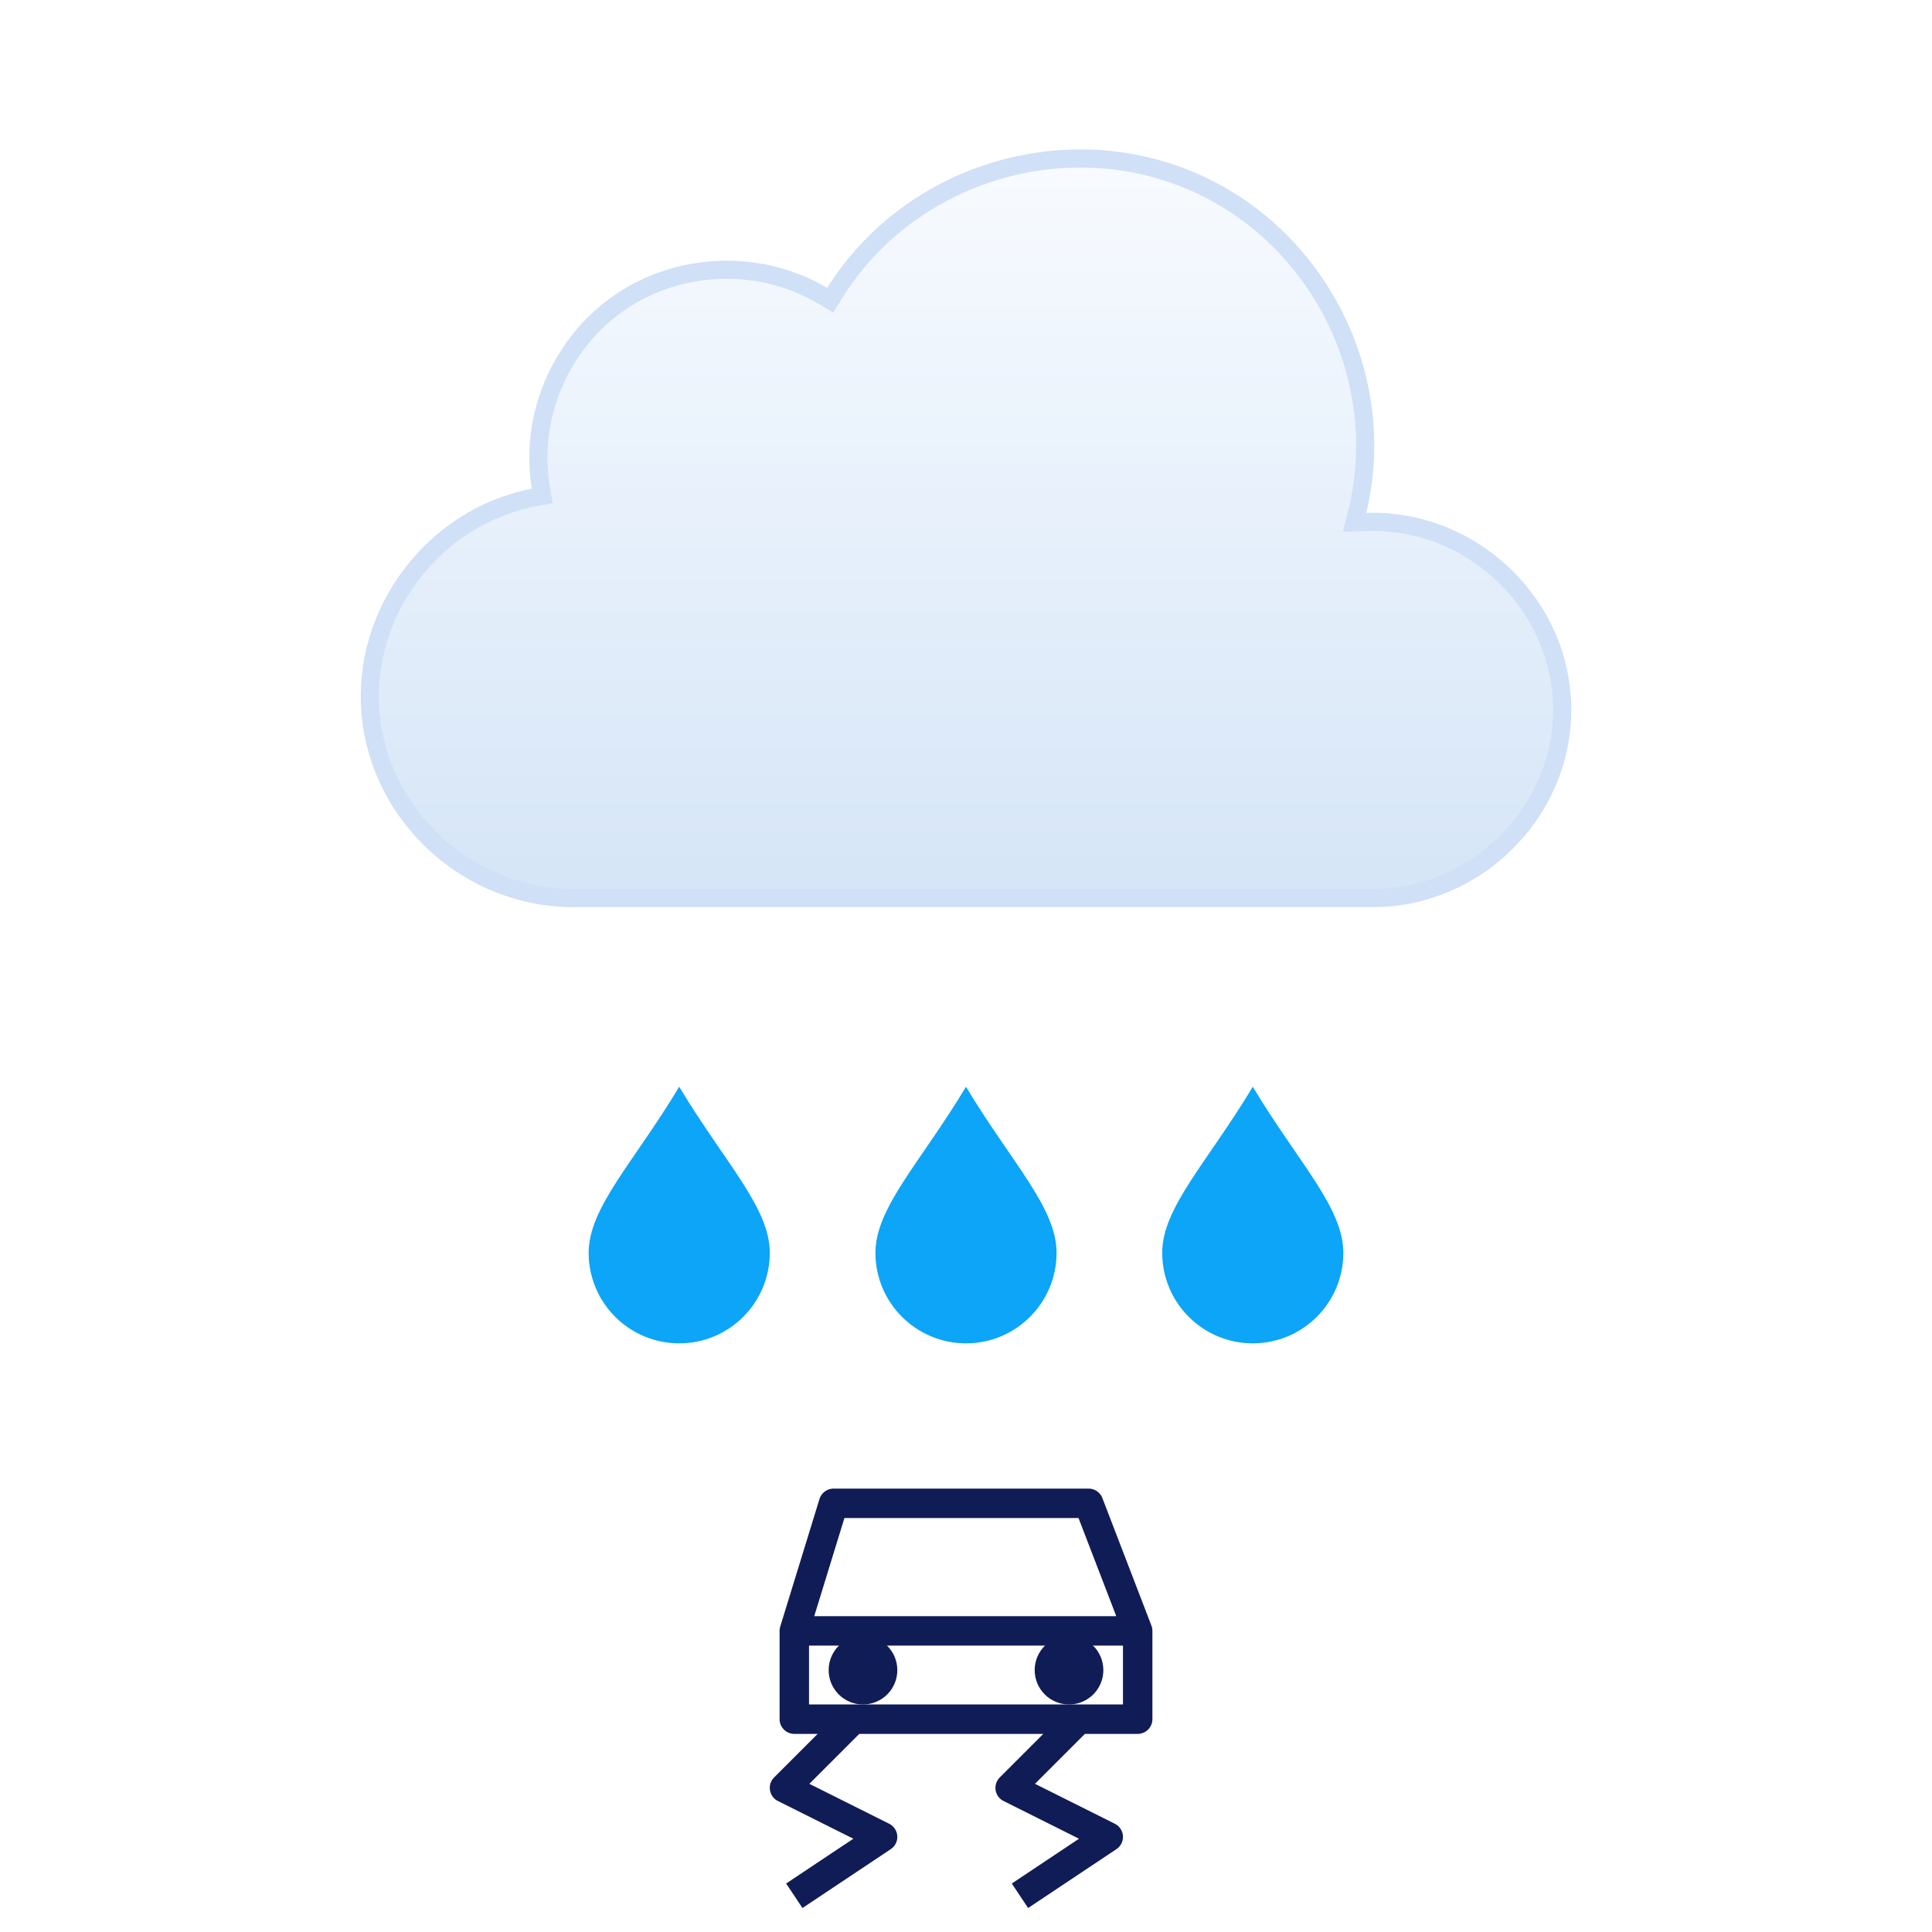
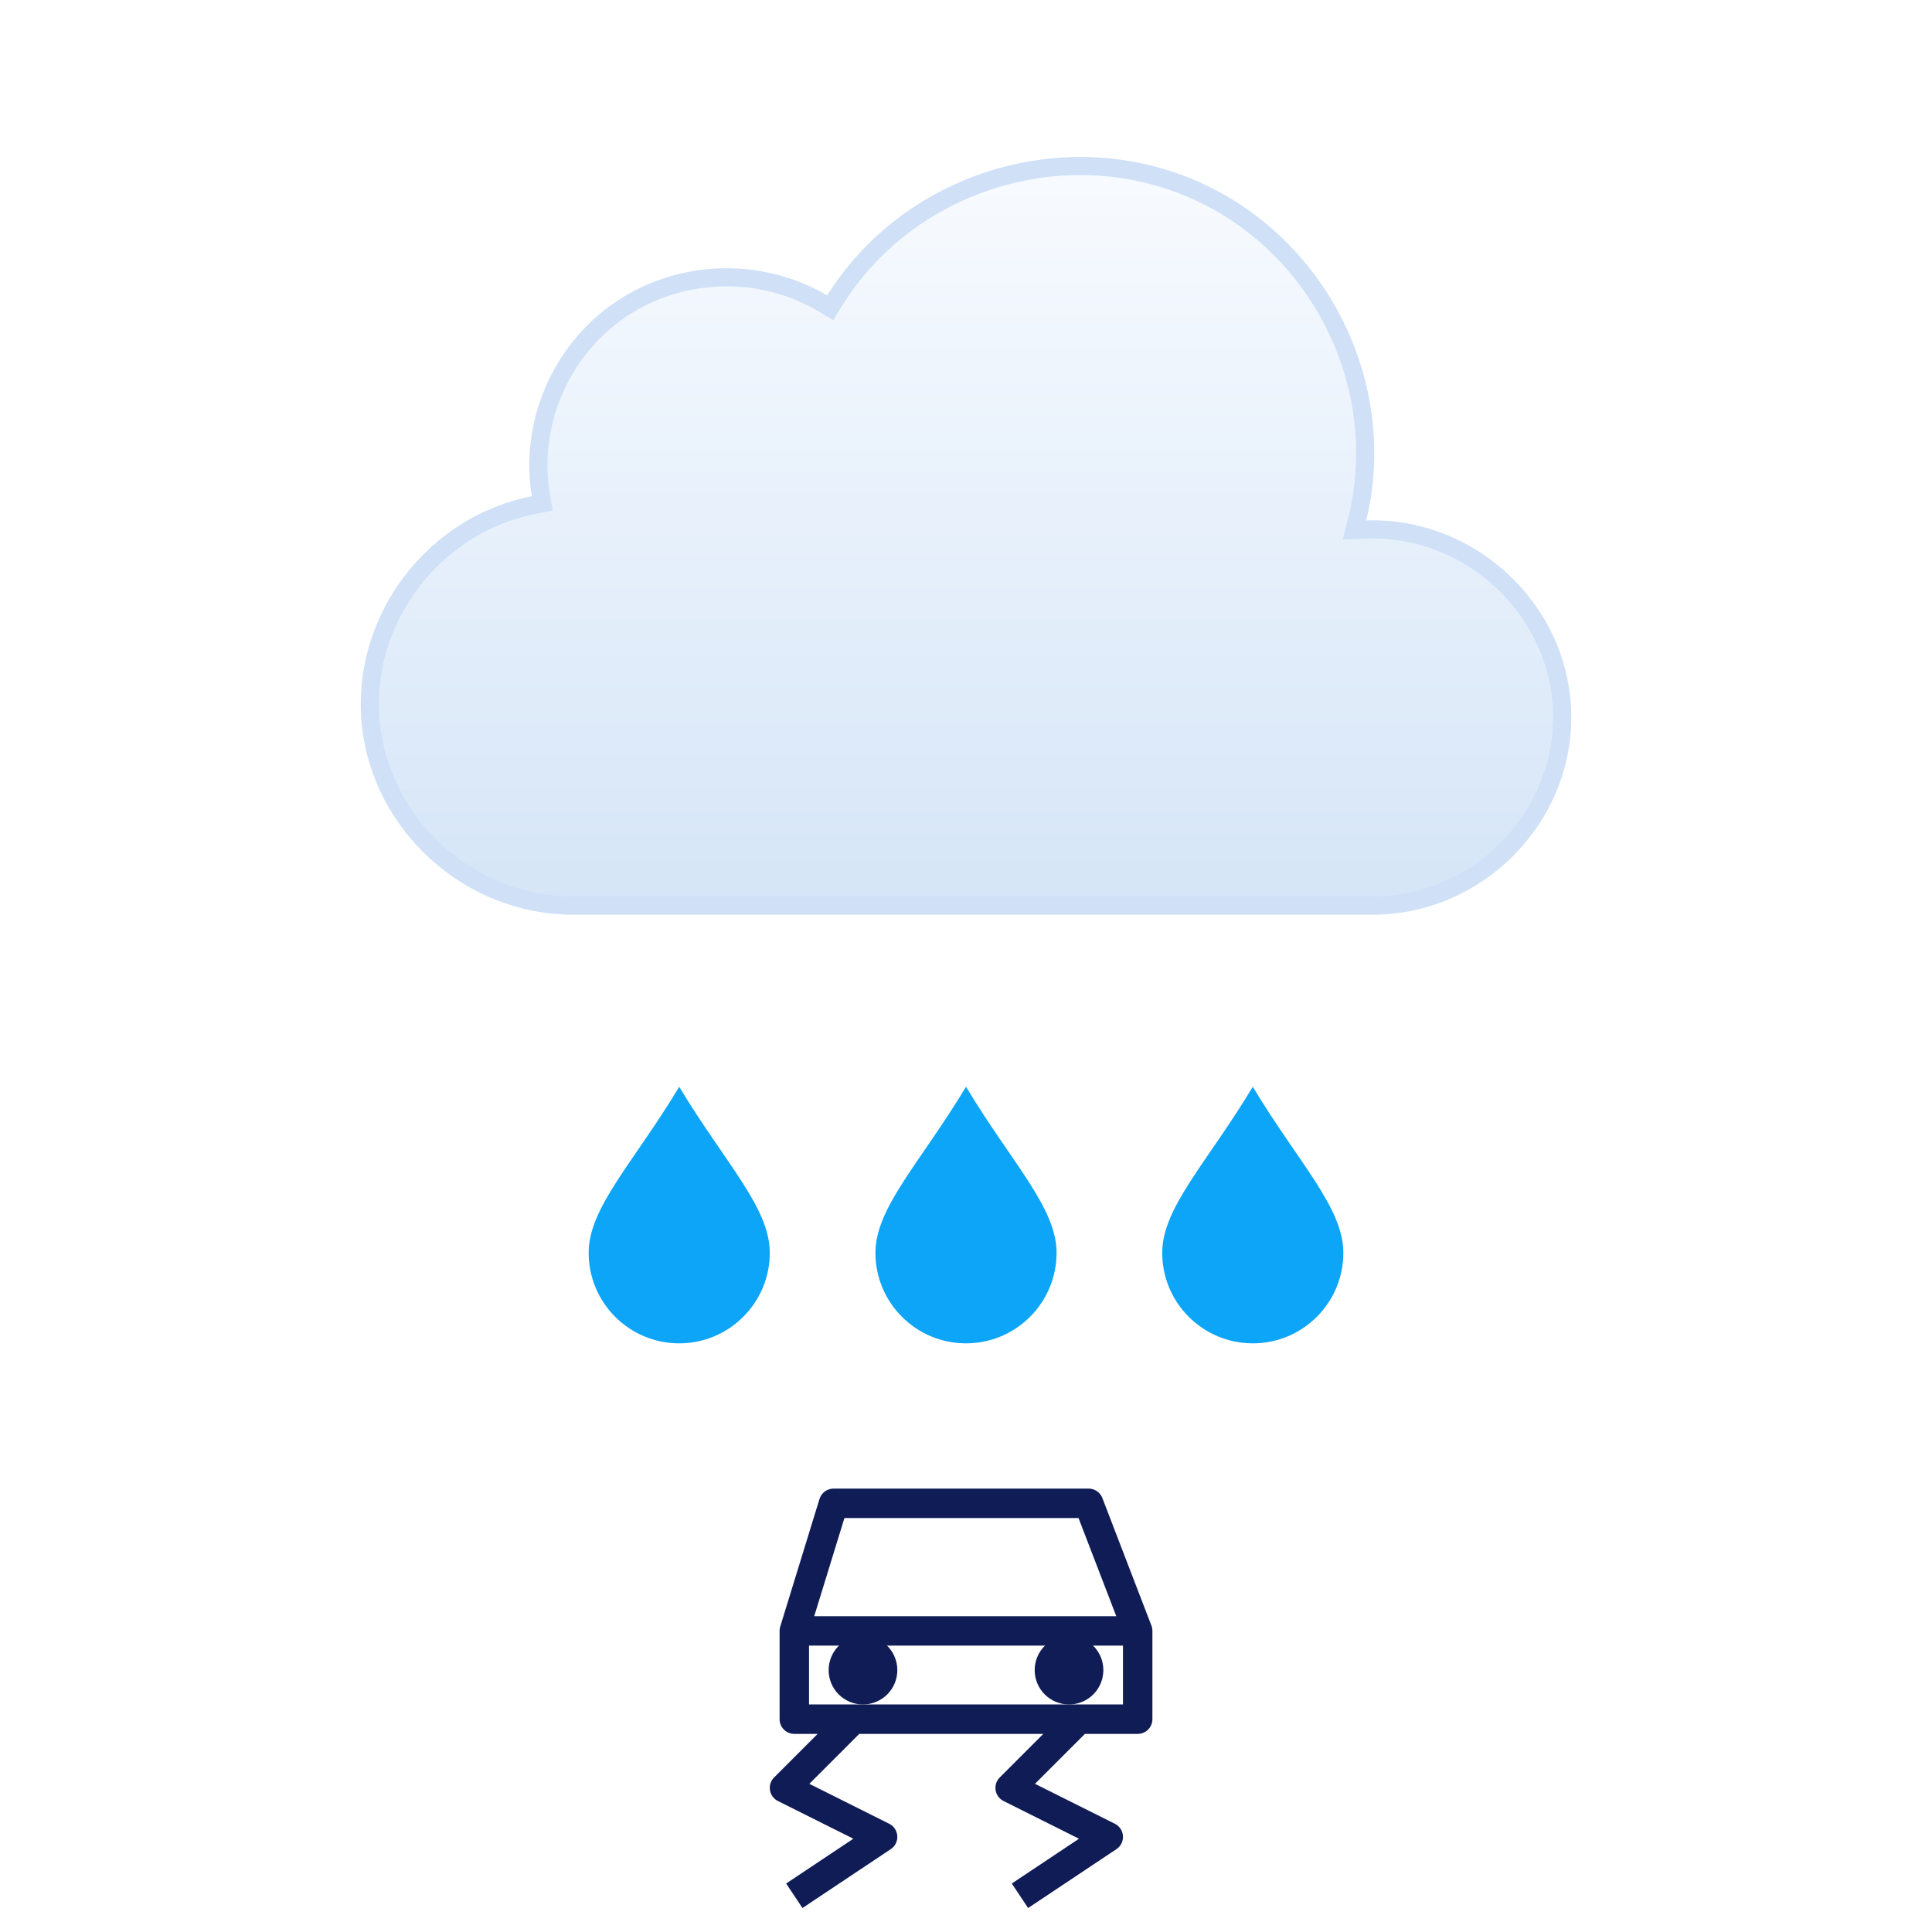
<svg xmlns="http://www.w3.org/2000/svg" viewBox="0 0 128 128" fill="none">
  <defs>
    <linearGradient id="cloud" x1="0" y1="0" x2="0" y2="1">
      <stop stop-color="#f8fbff" />
      <stop offset="1" stop-color="#d5e5f7" />
    </linearGradient>
    <radialGradient id="hail">
      <stop stop-color="white" />
      <stop offset=".55" stop-color="#d8f2ff" />
      <stop offset="1" stop-color="#31a9fa" />
    </radialGradient>
  </defs>
-   <g data-part="cloud" transform="translate(0 -29) translate(64 64) scale(1) translate(-64 -64)">
+   <g data-part="cloud" transform="translate(0 -28.5) translate(64 64) scale(1) translate(-64 -64)">
    <path d="M55.262 48.475C60.123 40.611 70.297 37.38 78.815 40.943C87.321 44.502 92.138 54.003 89.903 62.965L89.742 63.614L90.411 63.585C97.42 63.279 103.5 68.992 103.5 76.028C103.5 82.84 97.772 88.5 90.977 88.5H37.954C31.128 88.502 25.203 83.171 24.559 76.36C23.916 69.552 28.737 63.212 35.443 61.945L35.926 61.853L35.842 61.369C35.026 56.624 37.126 51.717 41.105 49.013C45.095 46.301 50.446 46.154 54.58 48.64L55.003 48.895L55.262 48.475Z" fill="url(#cloud)" stroke="#cfe0f7" stroke-width="1.2" />
  </g>
  <path data-part="drop" d="M45.0 72 C42.0 77 39.0 80 39.0 83 A6 6 0 0 0 51.0 83 C51.0 80 48.0 77 45.0 72Z" fill="#0ca5f7" />
  <path data-part="drop" d="M64.0 72 C61.0 77 58.0 80 58.0 83 A6 6 0 0 0 70.0 83 C70.0 80 67.0 77 64.0 72Z" fill="#0ca5f7" />
  <path data-part="drop" d="M83.0 72 C80.0 77 77.0 80 77.0 83 A6 6 0 0 0 89.0 83 C89.0 80 86.0 77 83.0 72Z" fill="#0ca5f7" />
  <g data-part="skid" transform="translate(50.025 97) scale(.65)" stroke="#101c56" stroke-width="3" stroke-linejoin="round" fill="none">
    <path d="M4 17L8 4H34L39 17V26H4ZM4 17H39M10 26L3 33L13 38L4 44M33 26L26 33L36 38L27 44" />
    <circle cx="11" cy="21" r="2" fill="#101c56" />
    <circle cx="32" cy="21" r="2" fill="#101c56" />
  </g>
</svg>
